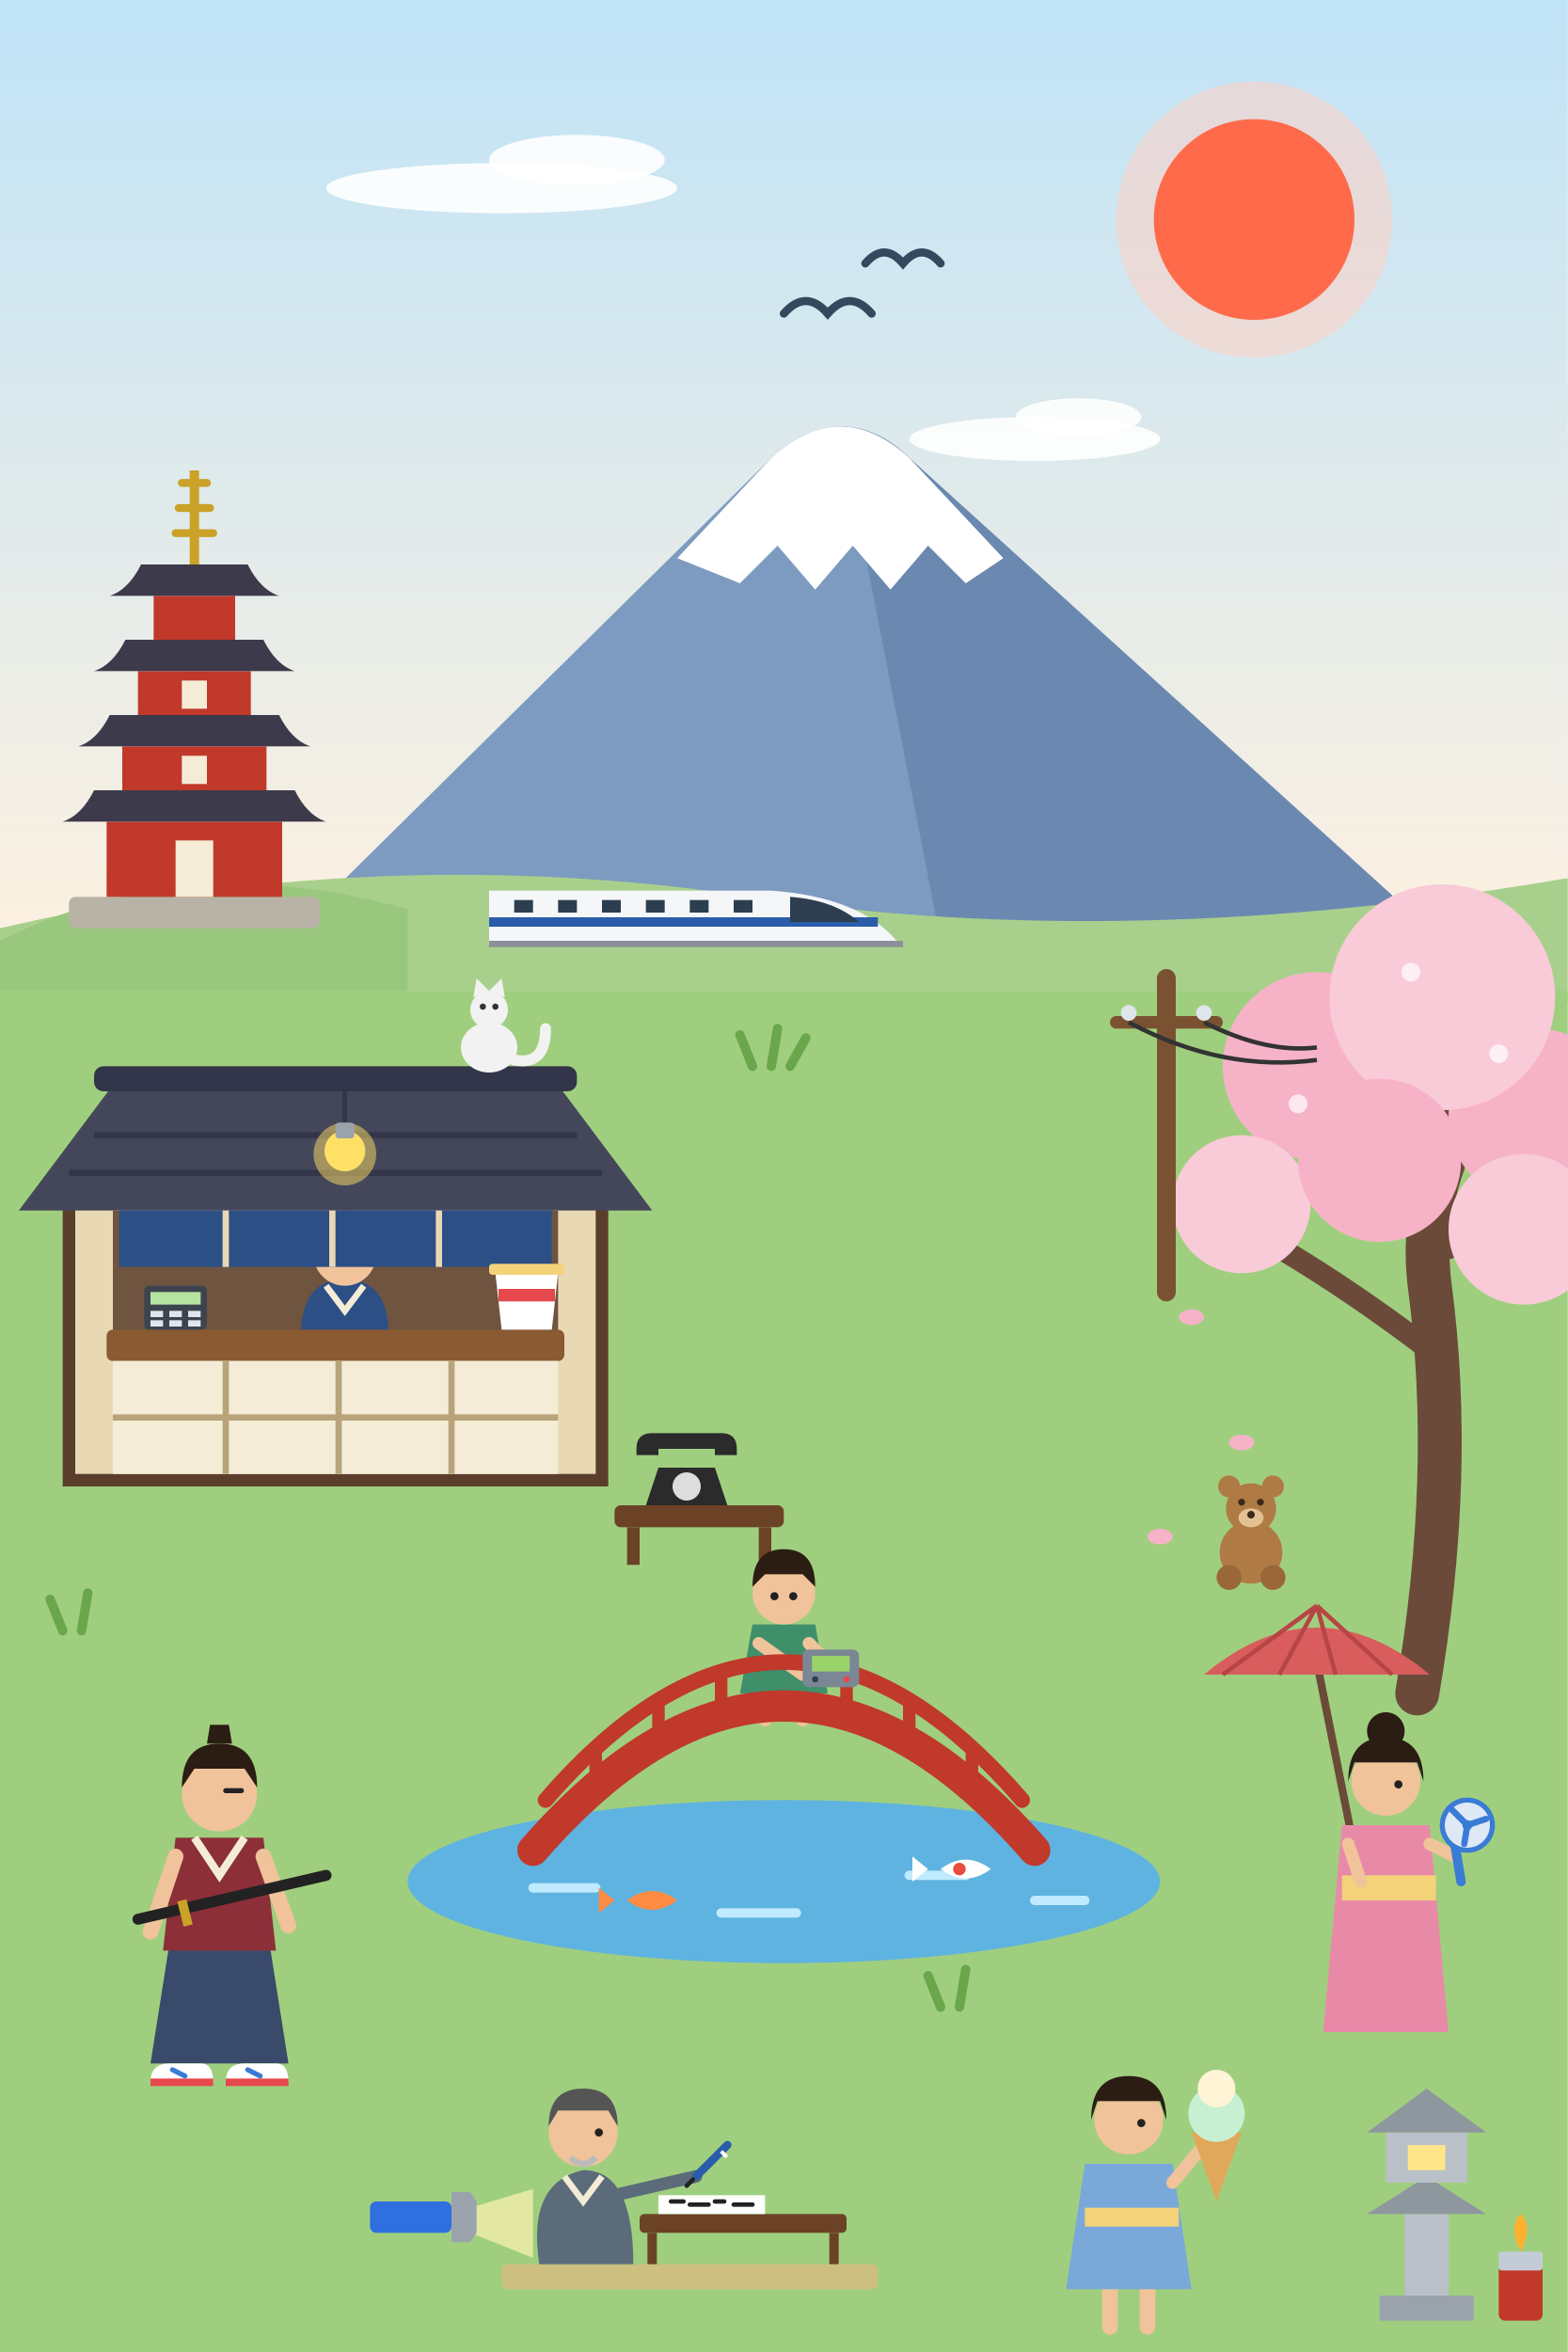
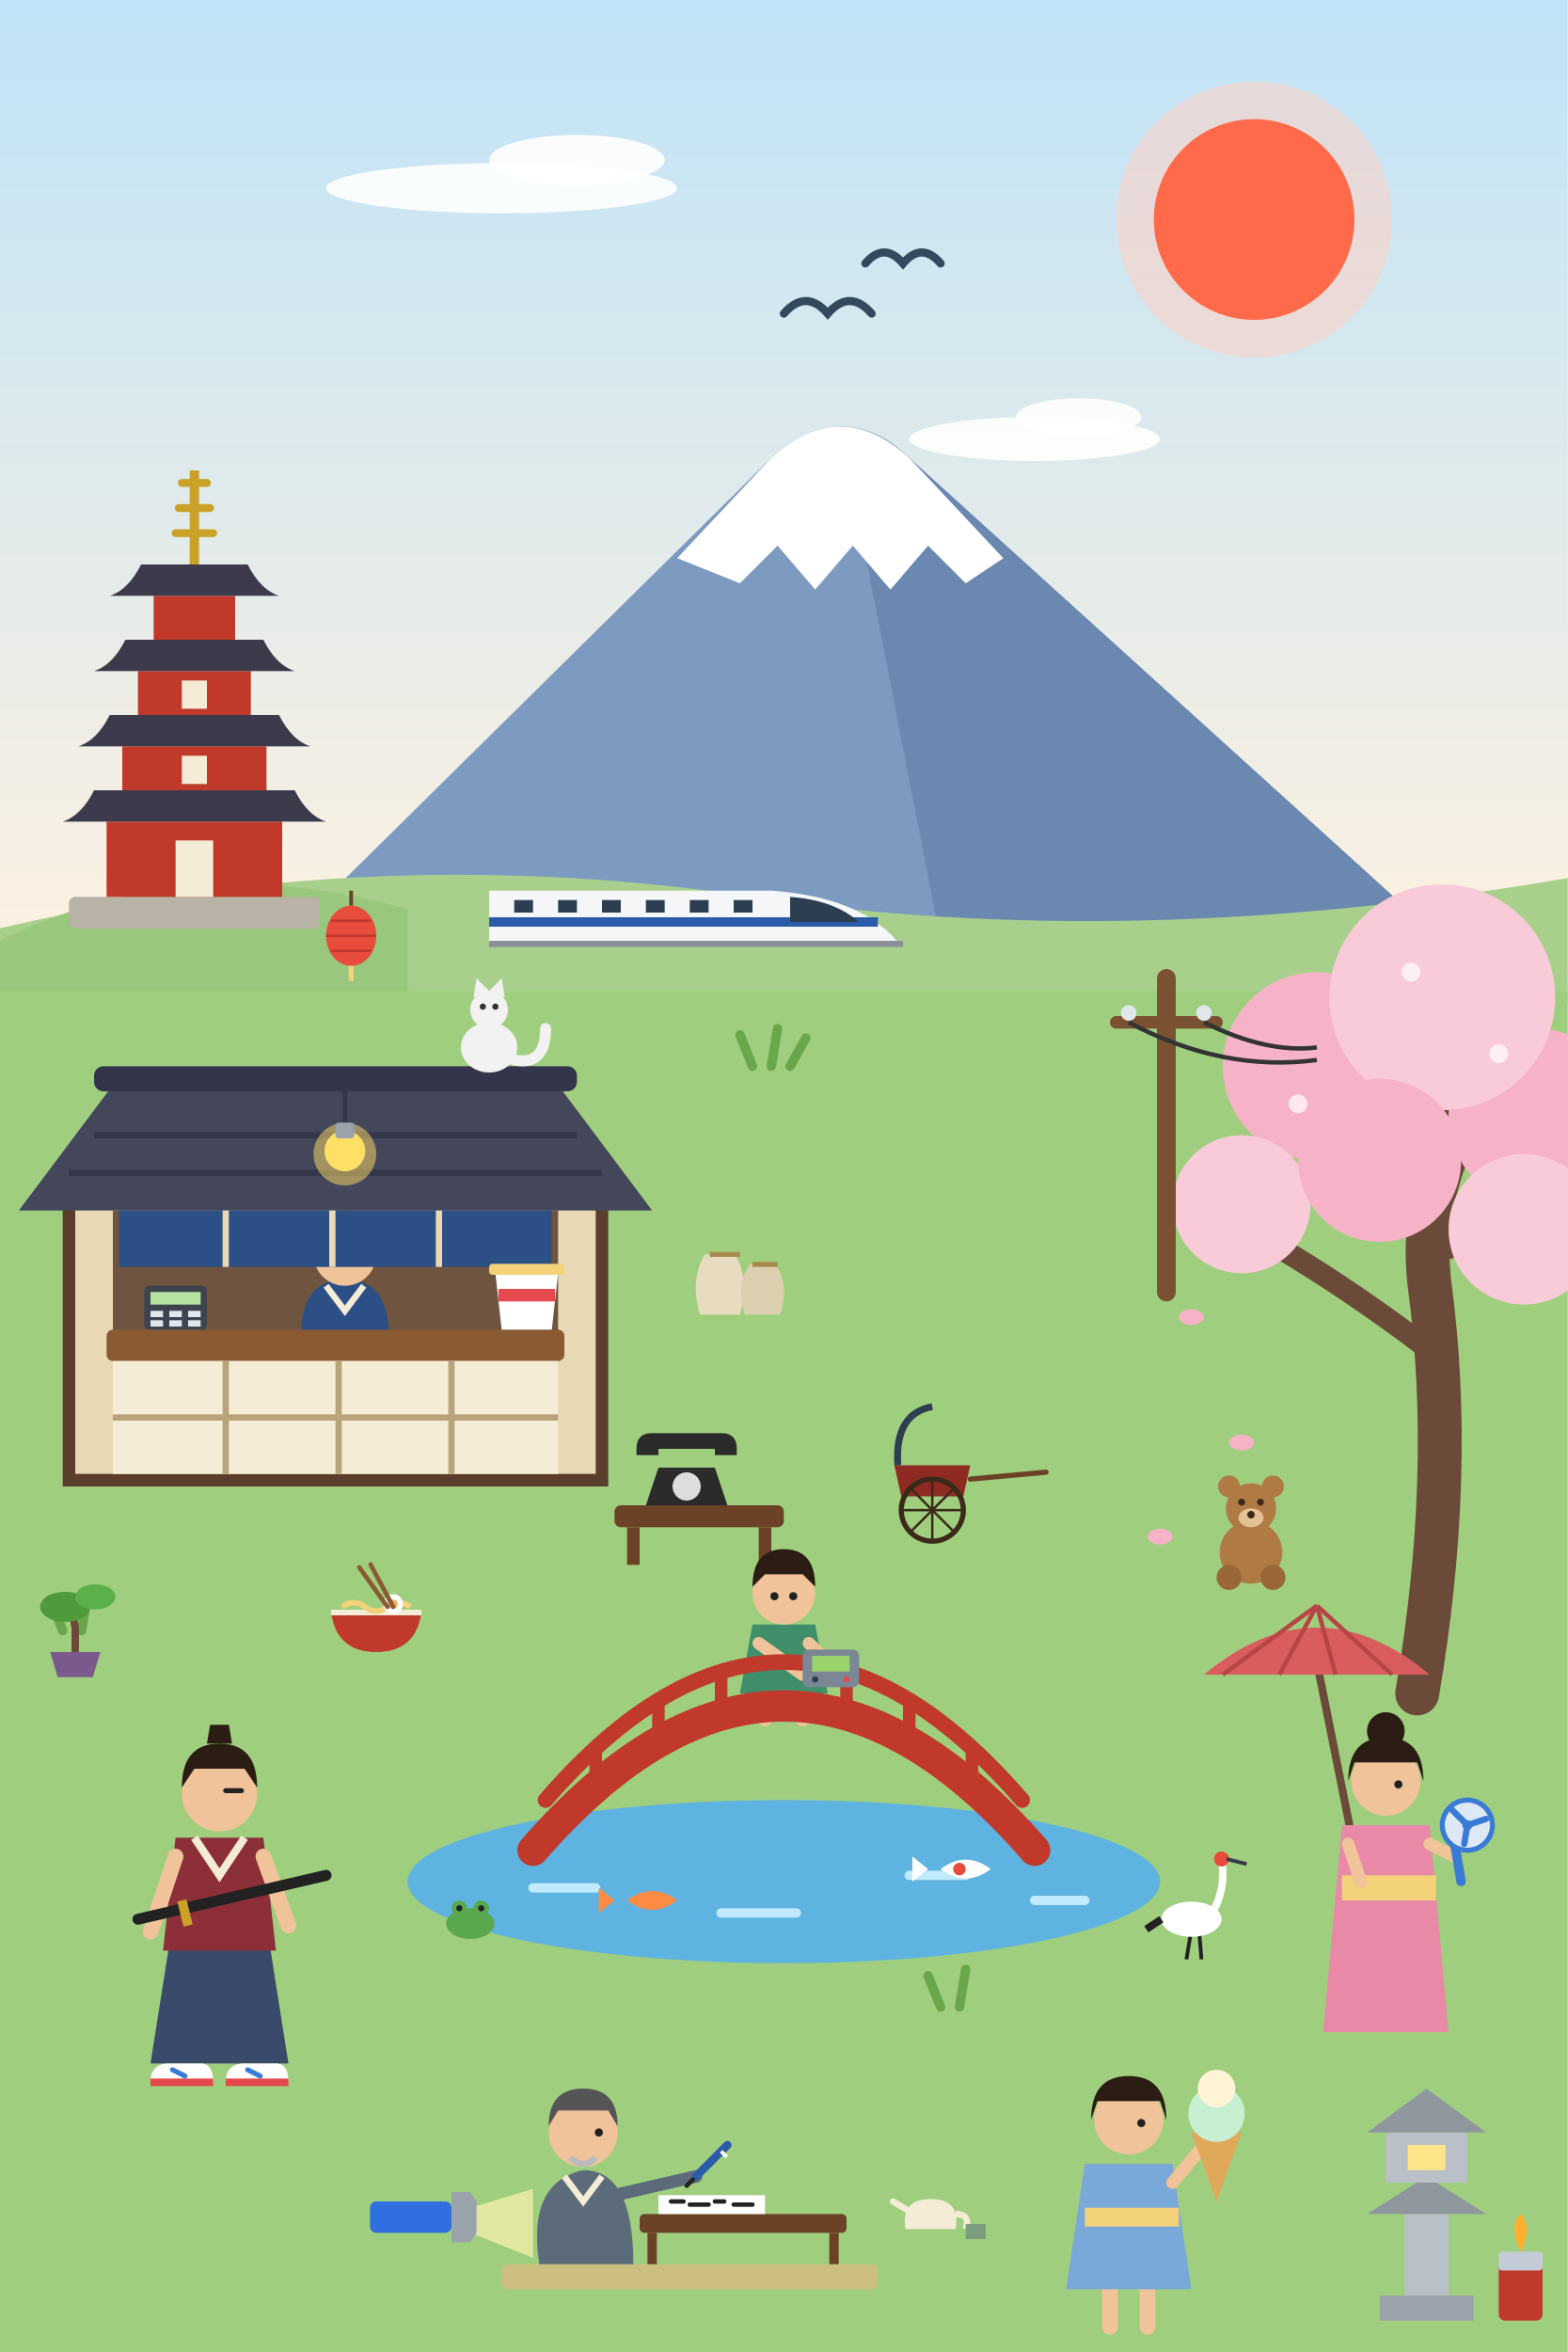
<svg xmlns="http://www.w3.org/2000/svg" width="500" height="750" viewBox="0 0 500 750">
  <defs>
    <linearGradient id="sky" x1="0" y1="0" x2="0" y2="1">
      <stop offset="0" stop-color="#bfe3f7" />
      <stop offset="1" stop-color="#fff1e0" />
    </linearGradient>
  </defs>
  <rect width="500" height="310" fill="url(#sky)" />
  <circle cx="400" cy="70" r="44" fill="#ffd0c2" opacity="0.55" />
  <g data-anim="sun" fill="#ff6b4a">
    <circle cx="400" cy="70" r="32" />
  </g>
  <g data-anim="clouds" fill="#fff" fill-opacity="0.9">
    <ellipse cx="160" cy="60" rx="56" ry="8" />
    <ellipse cx="184" cy="51" rx="28" ry="8" />
    <ellipse cx="330" cy="140" rx="40" ry="7" />
    <ellipse cx="344" cy="133" rx="20" ry="6" />
  </g>
  <g data-anim="birds">
    <path d="M250 100q7-8 14 0q7-8 14 0M276 84q6-7 12 0q6-7 12 0" fill="none" stroke="#34495e" stroke-width="2.6" stroke-linecap="round" />
  </g>
  <path d="M90 300L246 146q22-20 44 0L460 300Z" fill="#7d9bc1" />
  <path d="M268 136q12 0 22 10L460 300H300Z" fill="#6b89b0" />
  <path d="M216 178l30-32q22-20 44 0l30 32-12 8-12-12-12 14-12-14-12 14-12-14-12 12Z" fill="#fff" />
  <path d="M0 296q120-28 240-10t260-6V320H0Z" fill="#a8d08c" />
  <path d="M0 300q60-30 130-10V320H0Z" fill="#98c77d" />
  <rect x="22" y="286" width="80" height="10" rx="2" fill="#b9b2a6" />
  <g fill="#c0392b">
    <rect x="34" y="262" width="56" height="24" />
    <rect x="39" y="238" width="46" height="14" />
    <rect x="44" y="214" width="36" height="14" />
    <rect x="49" y="190" width="26" height="14" />
  </g>
  <g fill="#f4ecd6">
    <rect x="56" y="268" width="12" height="18" />
    <rect x="58" y="241" width="8" height="9" />
    <rect x="58" y="217" width="8" height="9" />
  </g>
  <g fill="#3d3a4b">
    <path d="M20 262q6-2 10-10h64q4 8 10 10Z" />
    <path d="M25 238q6-2 10-10h54q4 8 10 10Z" />
    <path d="M30 214q6-2 10-10h44q4 8 10 10Z" />
    <path d="M35 190q6-2 10-10h34q4 8 10 10Z" />
  </g>
  <path d="M62 180v-30" stroke="#c9a227" stroke-width="3" />
  <path d="M56 170h12M57 162h10M58 154h8" stroke="#c9a227" stroke-width="2.5" stroke-linecap="round" />
  <rect y="316" width="500" height="434" fill="#9fcf7e" />
  <path d="M240 340l-4-10M246 340l2-12M252 340l5-9M20 520l-4-10M26 520l2-12M300 640l-4-10M306 640l2-12" stroke="#6aa64c" stroke-width="3" stroke-linecap="round" />
  <path d="M452 540q12-70 4-130q-4-32 16-62" fill="none" stroke="#6b4a3a" stroke-width="14" stroke-linecap="round" />
  <path d="M458 432q-34-26-64-42M462 398q20-18 30-40" fill="none" stroke="#6b4a3a" stroke-width="7" stroke-linecap="round" />
  <g data-anim="cherry">
    <circle cx="420" cy="340" r="30" fill="#f6b3c7" />
    <circle cx="490" cy="356" r="28" fill="#f6b3c7" />
    <circle cx="460" cy="318" r="36" fill="#f9cad8" />
    <circle cx="396" cy="384" r="22" fill="#f9cad8" />
    <circle cx="486" cy="392" r="24" fill="#f9cad8" />
    <circle cx="440" cy="370" r="26" fill="#f6b3c7" />
    <g fill="#fff" fill-opacity="0.7">
      <circle cx="450" cy="310" r="3" />
      <circle cx="478" cy="336" r="3" />
      <circle cx="414" cy="352" r="3" />
    </g>
  </g>
  <g data-anim="petals" fill="#f6b3c7">
    <ellipse cx="380" cy="420" rx="4" ry="2.5" />
    <ellipse cx="396" cy="460" rx="4" ry="2.5" />
    <ellipse cx="370" cy="490" rx="4" ry="2.5" />
  </g>
  <rect x="22" y="380" width="170" height="92" fill="#e9d8b4" />
  <rect x="22" y="380" width="170" height="92" fill="none" stroke="#5a3e2b" stroke-width="4" />
  <rect x="36" y="386" width="142" height="40" fill="#5a3e2b" fill-opacity="0.85" />
  <path d="M96 426q0-18 14-18t14 18Z" fill="#2c4f86" />
  <path d="M104 410l6 8 6-8" fill="none" stroke="#f4ecd6" stroke-width="2" />
  <circle cx="110" cy="400" r="10" fill="#f0c39a" />
  <path d="M100 398q0-12 10-12t10 12l-3-5h-14Z" fill="#2b1d14" />
  <circle cx="114" cy="400" r="1.4" fill="#222" />
  <rect x="34" y="424" width="146" height="10" rx="2" fill="#8a5a33" />
  <rect x="36" y="434" width="142" height="36" fill="#f4ecd6" />
  <path d="M72 434v36M108 434v36M144 434v36M36 452h142" stroke="#b9a37a" stroke-width="2" />
  <path d="M6 386l30-40h142l30 40Z" fill="#44475a" />
  <path d="M22 374h170M30 362h154" stroke="#33354a" stroke-width="2" />
  <rect x="30" y="340" width="154" height="8" rx="3" fill="#33354a" />
  <g data-anim="noren">
    <path d="M38 386h138v18H38Z" fill="#2c4f86" />
    <path d="M72 386v18M106 386v18M140 386v18" stroke="#e9d8b4" stroke-width="2" />
  </g>
  <g fill="#f2f2f2">
    <ellipse cx="156" cy="334" rx="9" ry="8" />
    <circle cx="156" cy="322" r="6" />
    <path d="M151 318l1-6 4 4ZM161 318l-1-6-4 4Z" />
  </g>
  <g data-anim="cat-tail">
    <path d="M164 338q10 2 10-10" fill="none" stroke="#f2f2f2" stroke-width="3.5" stroke-linecap="round" />
  </g>
  <circle cx="154" cy="321" r="1" fill="#333" />
  <circle cx="158" cy="321" r="1" fill="#333" />
  <rect x="196" y="480" width="54" height="7" rx="2" fill="#6b4226" />
  <path d="M202 487v12M244 487v12" stroke="#6b4226" stroke-width="4" />
  <ellipse cx="250" cy="600" rx="120" ry="26" fill="#5fb3e0" />
  <g data-anim="pond">
    <path d="M170 602h20M230 610h24M290 598h18M330 606h16" stroke="#bfeaff" stroke-width="3" stroke-linecap="round" />
  </g>
  <g data-anim="koi">
    <path d="M200 606q8-6 16 0q-8 6-16 0ZM196 606l-5-4v8Z" fill="#ff8c42" />
    <path d="M300 596q8-6 16 0q-8 6-16 0ZM296 596l-5-4v8Z" fill="#fff" />
    <circle cx="306" cy="596" r="2" fill="#e74c3c" />
  </g>
  <path d="M244 548v-10M256 548v-10" stroke="#f0c39a" stroke-width="5" stroke-linecap="round" />
  <path d="M240 518h20l4 22h-28Z" fill="#3f8f6b" />
  <circle cx="250" cy="508" r="10" fill="#f0c39a" />
  <path d="M240 506q0-12 10-12t10 12l-4-4h-12Z" fill="#2b1d14" />
  <circle cx="247" cy="509" r="1.3" fill="#222" />
  <circle cx="253" cy="509" r="1.3" fill="#222" />
  <path d="M242 524l14 10M258 524l8 8" stroke="#f0c39a" stroke-width="4" stroke-linecap="round" />
  <path d="M170 590q80-92 160 0" fill="none" stroke="#c0392b" stroke-width="10" stroke-linecap="round" />
  <path d="M174 574q76-88 152 0" fill="none" stroke="#c0392b" stroke-width="5" stroke-linecap="round" />
  <path d="M190 570v-12M210 556v-14M230 548v-14M270 548v-14M290 556v-14M310 570v-12" stroke="#c0392b" stroke-width="4" />
  <path d="M54 620h32l6 38h-44Z" fill="#3a4a6b" />
  <path d="M56 586h28l4 36h-36Z" fill="#8c2f39" />
  <path d="M62 586l8 12 8-12" fill="none" stroke="#f4ecd6" stroke-width="2.5" />
  <path d="M56 592l-8 24M84 592l8 22" stroke="#f0c39a" stroke-width="5" stroke-linecap="round" />
  <path d="M44 612l60-14" stroke="#222" stroke-width="3.5" stroke-linecap="round" />
  <path d="M58 606l2 8" stroke="#c9a227" stroke-width="3" />
  <circle cx="70" cy="572" r="12" fill="#f0c39a" />
  <path d="M58 570q0-14 12-14t12 14l-4-6h-16Z" fill="#2b1d14" />
  <path d="M66 556h8l-1-6h-6Z" fill="#2b1d14" />
  <path d="M72 571h5" stroke="#222" stroke-width="1.6" stroke-linecap="round" />
  <path d="M434 600l-14-70" stroke="#6b4a3a" stroke-width="2.5" stroke-linecap="round" />
  <path d="M384 534q36-30 72 0Z" fill="#d95d5d" />
  <path d="M420 512l-30 22M420 512l-12 22M420 512l6 22M420 512l24 22" stroke="#b84545" stroke-width="1.4" />
  <path d="M428 582h28l6 66h-40Z" fill="#e88aa7" />
  <rect x="428" y="598" width="30" height="8" fill="#f3d27a" />
  <path d="M430 588l4 12M456 588l8 4" stroke="#f0c39a" stroke-width="4" stroke-linecap="round" />
  <circle cx="442" cy="568" r="11" fill="#f0c39a" />
  <path d="M430 568q0-14 12-14t12 14l-2-6h-20Z" fill="#2b1d14" />
  <circle cx="442" cy="552" r="6" fill="#2b1d14" />
  <circle cx="446" cy="569" r="1.3" fill="#222" />
  <rect x="160" y="722" width="120" height="8" rx="2" fill="#cdbf7f" />
  <path d="M172 722q-4-26 14-30q16 0 16 30Z" fill="#5b6b7a" />
  <path d="M180 694l6 8 6-8" fill="none" stroke="#f4ecd6" stroke-width="2" />
  <circle cx="186" cy="680" r="11" fill="#f0c39a" />
  <path d="M175 678q0-12 11-12t11 12l-3-5h-16Z" fill="#555" />
  <circle cx="191" cy="680" r="1.3" fill="#222" />
  <path d="M182 688q4 4 8 0" fill="none" stroke="#bbb" stroke-width="2" />
  <rect x="204" y="706" width="66" height="6" rx="1.5" fill="#6b4226" />
  <path d="M208 712v10M266 712v10" stroke="#6b4226" stroke-width="3" />
  <rect x="210" y="700" width="34" height="6" fill="#fff" />
  <path d="M214 702h4M220 703h6M228 702h3M234 703h6" stroke="#222" stroke-width="1.4" stroke-linecap="round" />
  <path d="M196 700l26-6" stroke="#5b6b7a" stroke-width="4" stroke-linecap="round" />
  <path d="M354 742v-14M366 742v-14" stroke="#f0c39a" stroke-width="5" stroke-linecap="round" />
  <path d="M346 690h28l6 40h-40Z" fill="#7aa9d9" />
  <rect x="346" y="704" width="30" height="6" fill="#f3d27a" />
  <circle cx="360" cy="676" r="11" fill="#f0c39a" />
  <path d="M348 676q0-14 12-14t12 14l-2-6h-20Z" fill="#2b1d14" />
  <circle cx="364" cy="677" r="1.3" fill="#222" />
  <path d="M374 696l10-12" stroke="#f0c39a" stroke-width="4" stroke-linecap="round" />
  <rect x="440" y="732" width="30" height="8" fill="#9aa3ab" />
  <rect x="448" y="706" width="14" height="26" fill="#b9c0c7" />
  <path d="M436 706l19-12 19 12Z" fill="#8f979e" />
  <rect x="442" y="680" width="26" height="16" fill="#b9c0c7" />
  <rect x="449" y="684" width="12" height="8" fill="#ffe58a" />
  <path d="M436 680l19-14 19 14Z" fill="#8f979e" />
  <g id="bullet-train" transform="translate(-312 2)">
    <path d="M468 299h132" stroke="#8a8f99" stroke-width="2" />
    <path d="M468 282h90q28 2 40 16h-130Z" fill="#f4f6f8" />
    <path d="M468 292h124" stroke="#2a5caa" stroke-width="3" />
    <path d="M476 285h6v4h-6ZM490 285h6v4h-6ZM504 285h6v4h-6ZM518 285h6v4h-6ZM532 285h6v4h-6ZM546 285h6v4h-6Z" fill="#2c3e50" />
    <path d="M564 284q14 1 22 8h-22Z" fill="#2c3e50" />
  </g>
  <g id="power-pole" transform="translate(-380 80)">
    <path d="M752 232v100" stroke="#7a5232" stroke-width="6" stroke-linecap="round" />
    <path d="M736 246h32" stroke="#7a5232" stroke-width="4" stroke-linecap="round" />
    <path d="M740 246q30 16 60 12M764 246q20 10 36 8" fill="none" stroke="#333" stroke-width="1.4" />
    <g fill="#dfe6ec">
      <circle cx="740" cy="243" r="2.5" />
      <circle cx="764" cy="243" r="2.5" />
    </g>
  </g>
  <g id="bulb">
    <path d="M110 348v12" stroke="#33354a" stroke-width="1.5" />
    <circle cx="110" cy="368" r="10" fill="#ffe066" opacity="0.5" />
    <circle cx="110" cy="367" r="6.5" fill="#ffe066" />
    <rect x="107" y="358" width="6" height="5" rx="1" fill="#9aa3ab" />
  </g>
  <g id="calculator">
    <rect x="46" y="410" width="20" height="14" rx="1.5" fill="#3d4450" />
    <rect x="48" y="412" width="16" height="4" fill="#b6e3a0" />
    <g fill="#dfe6ec">
      <rect x="48" y="418" width="4" height="2" />
      <rect x="54" y="418" width="4" height="2" />
      <rect x="60" y="418" width="4" height="2" />
      <rect x="48" y="421" width="4" height="2" />
      <rect x="54" y="421" width="4" height="2" />
      <rect x="60" y="421" width="4" height="2" />
    </g>
  </g>
  <g id="cup-noodles">
    <path d="M160 424l-2-18h20l-2 18Z" fill="#fff" />
    <path d="M159 413h18" stroke="#e5484d" stroke-width="4" />
    <rect x="156" y="403" width="24" height="3.5" rx="1" fill="#f3d27a" />
  </g>
  <g id="telephone">
    <path d="M206 480l4-12h18l4 12Z" fill="#2b2b2b" />
    <circle cx="219" cy="474" r="4.5" fill="#ddd" />
    <path d="M203 462q0-5 5-5h22q5 0 5 5v2h-7v-2h-18v2h-7Z" fill="#2b2b2b" />
  </g>
  <g id="teddy">
    <circle cx="392" cy="474" r="3.5" fill="#b07a45" />
    <circle cx="406" cy="474" r="3.5" fill="#b07a45" />
    <ellipse cx="399" cy="495" rx="10" ry="10" fill="#b07a45" />
    <circle cx="399" cy="481" r="8" fill="#b07a45" />
    <ellipse cx="399" cy="484" rx="4" ry="3" fill="#e3c193" />
    <circle cx="399" cy="483" r="1.2" fill="#3b2a1a" />
    <circle cx="396" cy="479" r="1.1" fill="#3b2a1a" />
    <circle cx="402" cy="479" r="1.1" fill="#3b2a1a" />
    <circle cx="392" cy="503" r="4" fill="#9a6838" />
    <circle cx="406" cy="503" r="4" fill="#9a6838" />
  </g>
  <g id="game-console">
    <rect x="256" y="526" width="18" height="12" rx="2" fill="#7b8794" />
    <rect x="259" y="528" width="12" height="5" fill="#9bd36b" />
    <circle cx="260" cy="535.5" r="1" fill="#2c3e50" />
    <circle cx="270" cy="535.5" r="1" fill="#e5484d" />
  </g>
  <g id="sneakers">
    <path d="M48 664q0-6 6-6h10q4 0 4 6Z" fill="#fff" />
    <path d="M72 664q0-6 6-6h10q4 0 4 6Z" fill="#fff" />
    <path d="M48 664h20M72 664h20" stroke="#e5484d" stroke-width="2.4" />
    <path d="M55 660l4 2M79 660l4 2" stroke="#3a7bd5" stroke-width="1.6" stroke-linecap="round" />
  </g>
  <g id="electric-fan">
    <path d="M466 600l-2-12" stroke="#3a7bd5" stroke-width="3" stroke-linecap="round" />
    <circle cx="468" cy="582" r="8" fill="#dfe9f5" stroke="#3a7bd5" stroke-width="1.6" />
    <path d="M468 582l-5-5M468 582l6-2M468 582l-1 6" stroke="#3a7bd5" stroke-width="2" stroke-linecap="round" />
    <circle cx="468" cy="582" r="1.6" fill="#3a7bd5" />
  </g>
  <g id="flashlight">
    <path d="M150 704L170 698V720L150 712Z" fill="#fff3b0" fill-opacity="0.7" />
    <rect x="118" y="702" width="26" height="10" rx="2" fill="#2f6fe0" />
    <path d="M144 699h6l2 3v10l-2 3h-6Z" fill="#9aa3ab" />
  </g>
  <g id="pen">
    <path d="M222 694l10-10" stroke="#2a5caa" stroke-width="2.6" stroke-linecap="round" />
    <path d="M221 695l-2 2" stroke="#222" stroke-width="1.4" stroke-linecap="round" />
    <path d="M230 686l1.8 1.8" stroke="#fff" stroke-width="1.2" />
  </g>
  <g id="ice-cream">
    <path d="M380 690l8 22 8-22Z" fill="#e0a85a" transform="translate(0 -10)" />
    <circle cx="388" cy="674" r="9" fill="#c7f0d2" />
    <circle cx="388" cy="666" r="6" fill="#fff4d6" />
  </g>
  <g id="lighter" transform="translate(68 0)">
    <rect x="410" y="722" width="14" height="18" rx="2" fill="#c0392b" />
    <rect x="410" y="718" width="14" height="6" rx="1" fill="#c3ccd6" />
    <path d="M417 718q-4-8 0-12q4 4 0 12Z" fill="#ffb02e" />
  </g>
+   <g id="ramen" transform="translate(120 516) scale(0.9) translate(0 0)">
+     <g>
+       <path d="M-16 -2h32q-2 14-16 14t-16-14Z" fill="#c0392b" />
+       <path d="M-16 -2h32" stroke="#f4ecd6" stroke-width="2" />
+       <path d="M-12 -4q4-3 8 0t8 0t8 0" stroke="#f3d27a" stroke-width="2" fill="none" />
+       <circle cx="6" cy="-5" r="3.5" fill="#fff" />
+       <circle cx="6" cy="-5" r="1.6" fill="#f2b04a" />
+       <path d="M-6 -18l10 14M-2 -19l8 15" stroke="#8a5a33" stroke-width="1.6" stroke-linecap="round" />
+     </g>
+   </g>
+   <g id="rickshaw" transform="translate(310 470) scale(0.55) translate(-413 -603)">
+     <g>
+       <path d="M368 598h44l-4 18h-36Z" fill="#8e2a22" />
+       <path d="M370 598q-2-30 20-34" fill="none" stroke="#2c3e50" stroke-width="4" />
+       <path d="M412 606l44-4" stroke="#6b4226" stroke-width="3" stroke-linecap="round" />
+       <circle cx="390" cy="624" r="18" fill="none" stroke="#3b2a1a" stroke-width="3" />
+       <path d="M390 606v36M372 624h36M377 611l26 26M403 611l-26 26" stroke="#3b2a1a" stroke-width="1.4" />
+     </g>
+   </g>
+   <g transform="translate(112 300) scale(0.8) translate(0 0)">
+     <g>
+       <path d="M0 -20v6" stroke="#6b4226" stroke-width="1.5" />
+       <ellipse cx="0" cy="-2" rx="10" ry="12" fill="#e74c3c" />
+       <path d="M-10 -2h20M-8 -8h16M-8 4h16" stroke="#c0392b" stroke-width="1" />
+       <path d="M0 10v6" stroke="#f3d27a" stroke-width="2" />
+     </g>
+   </g>
+   <g transform="translate(300 706) scale(0.8) translate(0 0)">
+     <g>
+       <path d="M-14 6q-2-12 10-12q12 0 10 12Z" fill="#f4ecd6" />
+       <path d="M6 0q6 0 4 6" fill="none" stroke="#f4ecd6" stroke-width="2.5" />
+       <path d="M-14 -2l-5-3" stroke="#f4ecd6" stroke-width="2.5" stroke-linecap="round" />
+       <path d="M10 10h8v-6h-8Z" fill="#7a9e7e" />
+     </g>
+   </g>
+   <g transform="translate(24 522) scale(0.8) translate(0 0)">
+     <g>
+       <path d="M-10 6h20l-3 10h-14Z" fill="#7a5a8c" />
+       <path d="M0 6v-10q-2-6 4-10" stroke="#6b4a3a" stroke-width="3" fill="none" />
+       <ellipse cx="-4" cy="-12" rx="10" ry="6" fill="#4f9a3a" />
+       <ellipse cx="8" cy="-16" rx="8" ry="5" fill="#5bb04a" />
+     </g>
+   </g>
+   <g transform="translate(236 408) scale(0.8) translate(0 0)">
+     <g>
+       <path d="M-16 14q-4-14 2-24h12q6 10 2 24Z" fill="#e8dcc0" />
+       <path d="M2 14q-4-12 2-20h10q6 8 2 20Z" fill="#ddd0b0" />
+       <path d="M-12 -10h12M5 -6h10" stroke="#a88a50" stroke-width="2" />
+     </g>
+   </g>
+   <g transform="translate(380 612) scale(0.8) translate(0 0)">
+     <g>
+       <path d="M-2 16l2-12M4 16l-1-12" stroke="#222" stroke-width="1.5" />
+       <ellipse cx="0" cy="0" rx="12" ry="7" fill="#fff" />
+       <path d="M8 -2q6-10 4-22" fill="none" stroke="#fff" stroke-width="3" />
+       <circle cx="12" cy="-24" r="3" fill="#e74c3c" />
+       <path d="M14 -24l8 2" stroke="#3b3b4a" stroke-width="1.5" />
+       <path d="M-12 0l-6 4" stroke="#222" stroke-width="3" />
+     </g>
+   </g>
+   <g transform="translate(150 612) scale(0.7) translate(0 0)">
+     <g>
+       <ellipse cx="0" cy="2" rx="11" ry="7" fill="#5aa84d" />
+       <circle cx="-5" cy="-5" r="3.5" fill="#5aa84d" />
+       <circle cx="5" cy="-5" r="3.5" fill="#5aa84d" />
+       <circle cx="-5" cy="-5" r="1.4" fill="#222" />
+       <circle cx="5" cy="-5" r="1.4" fill="#222" />
+     </g>
+   </g>
</svg>
